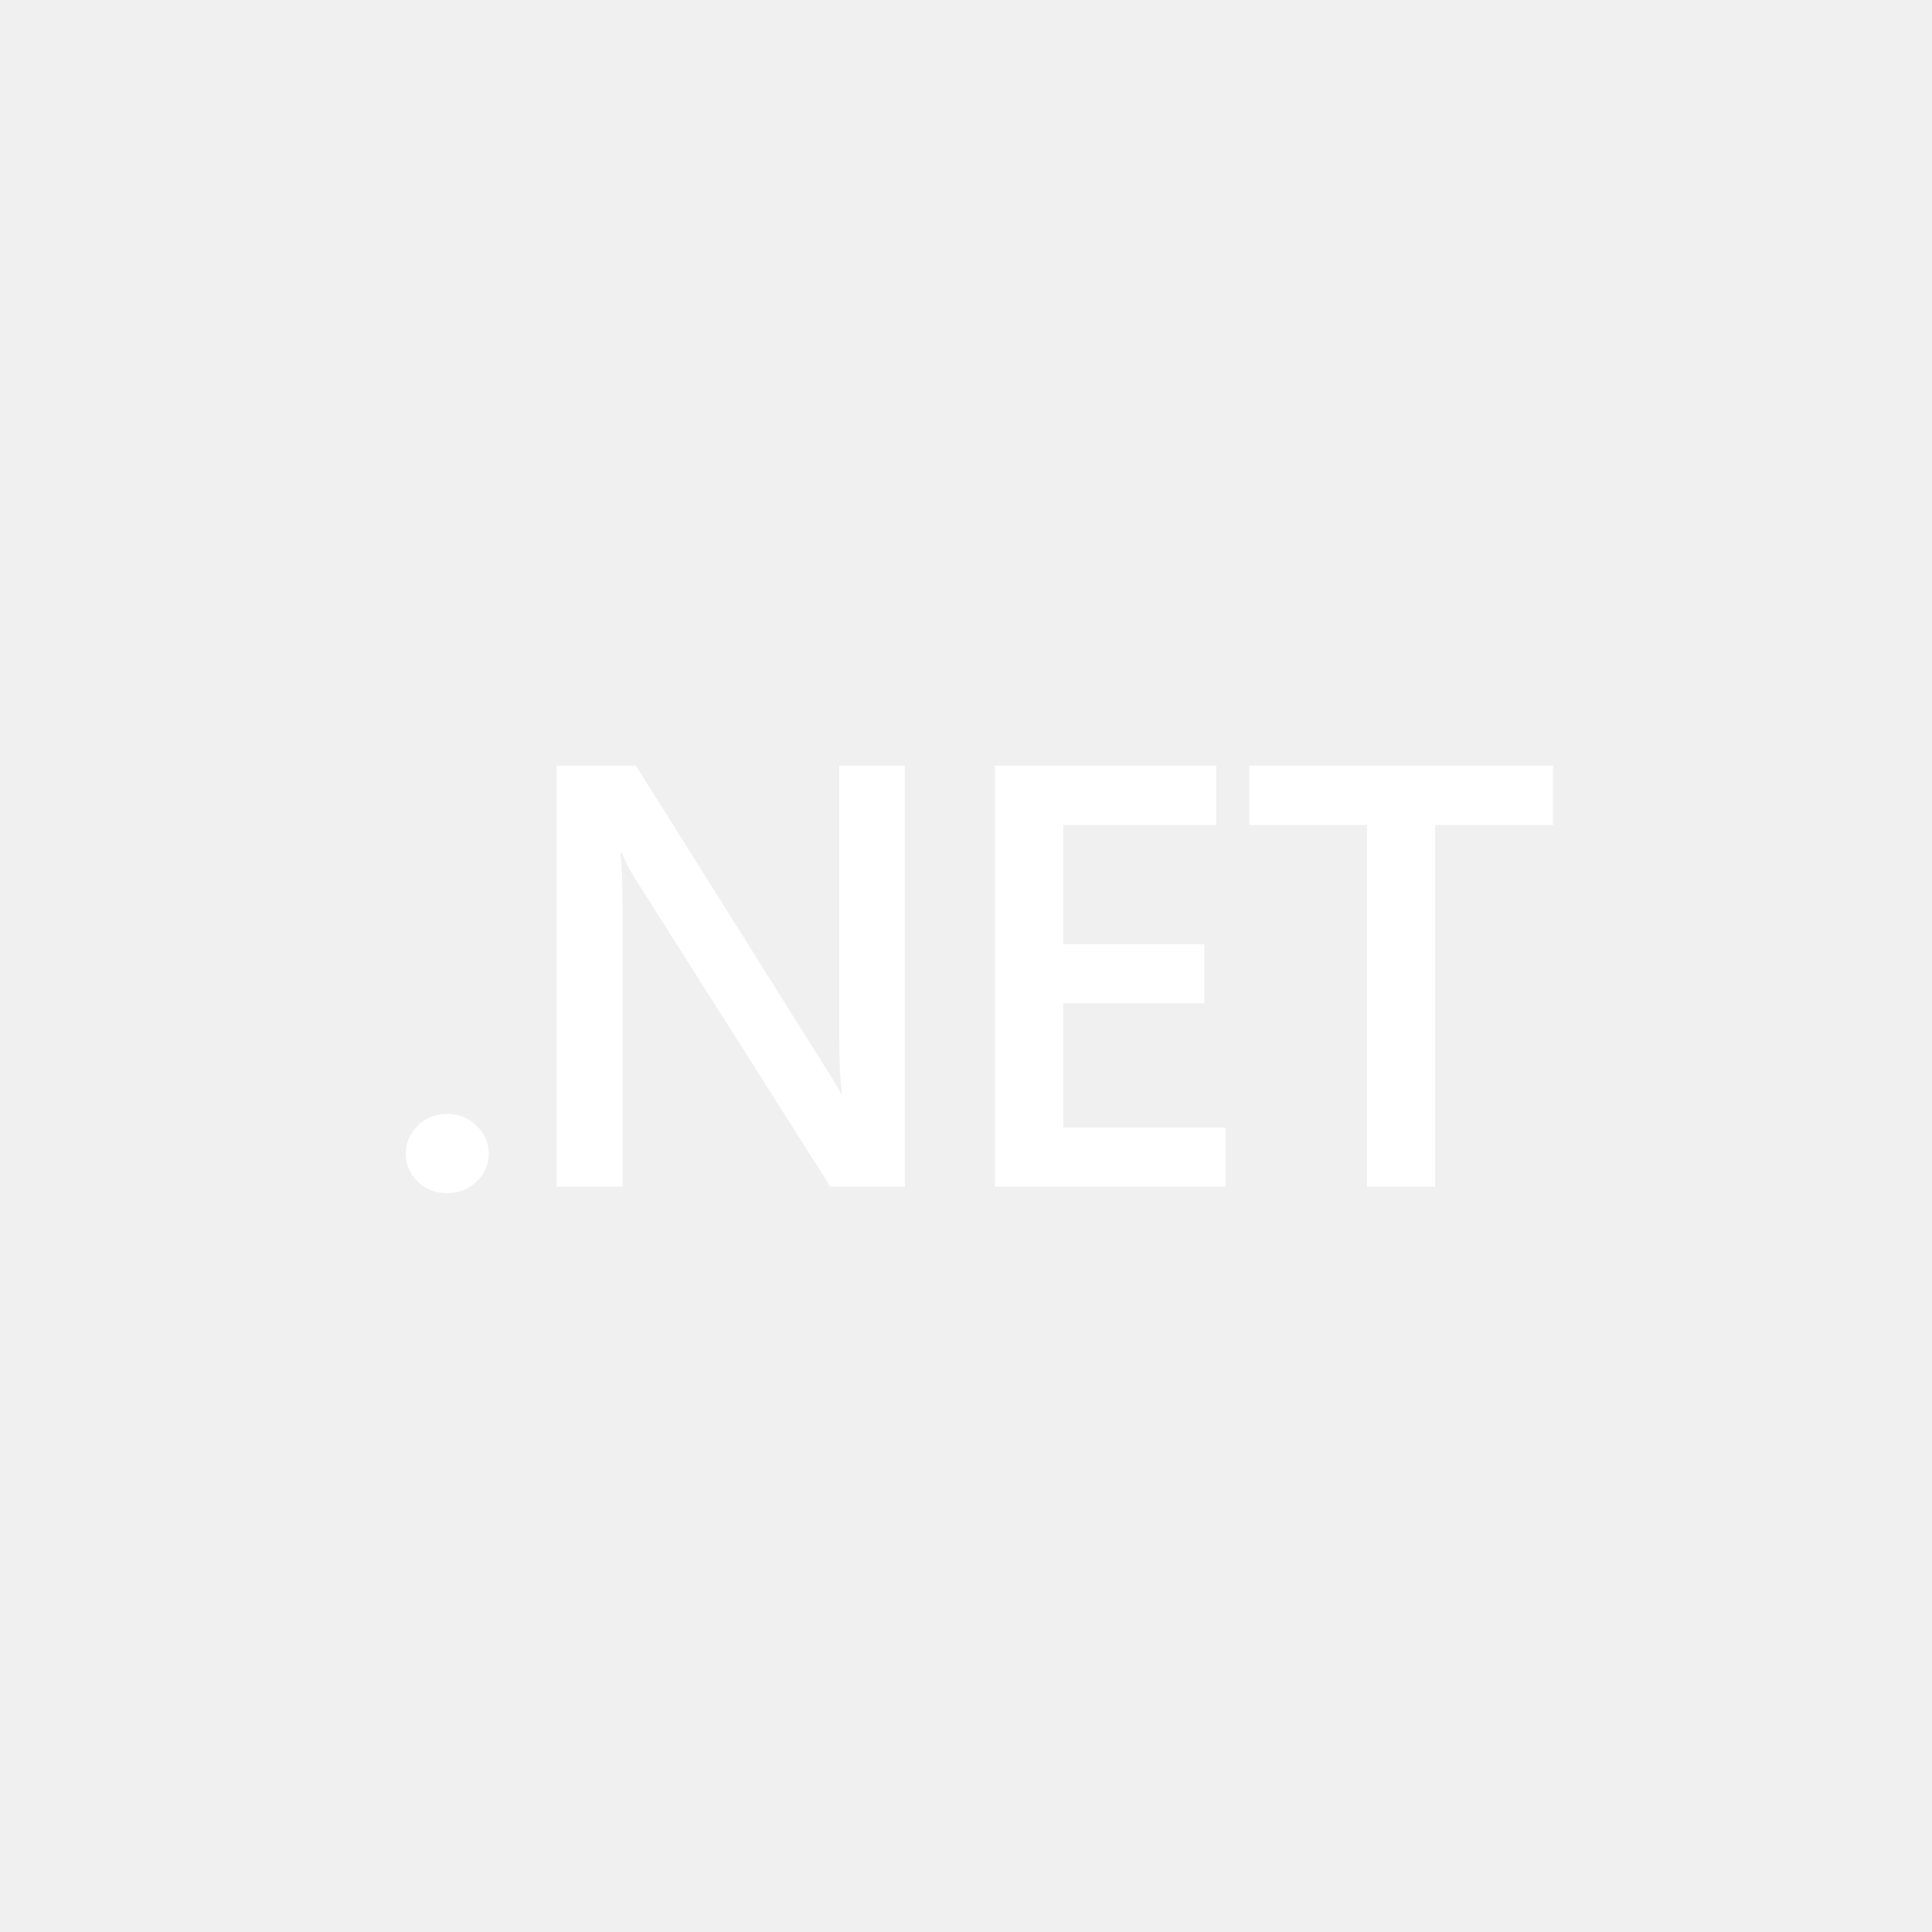
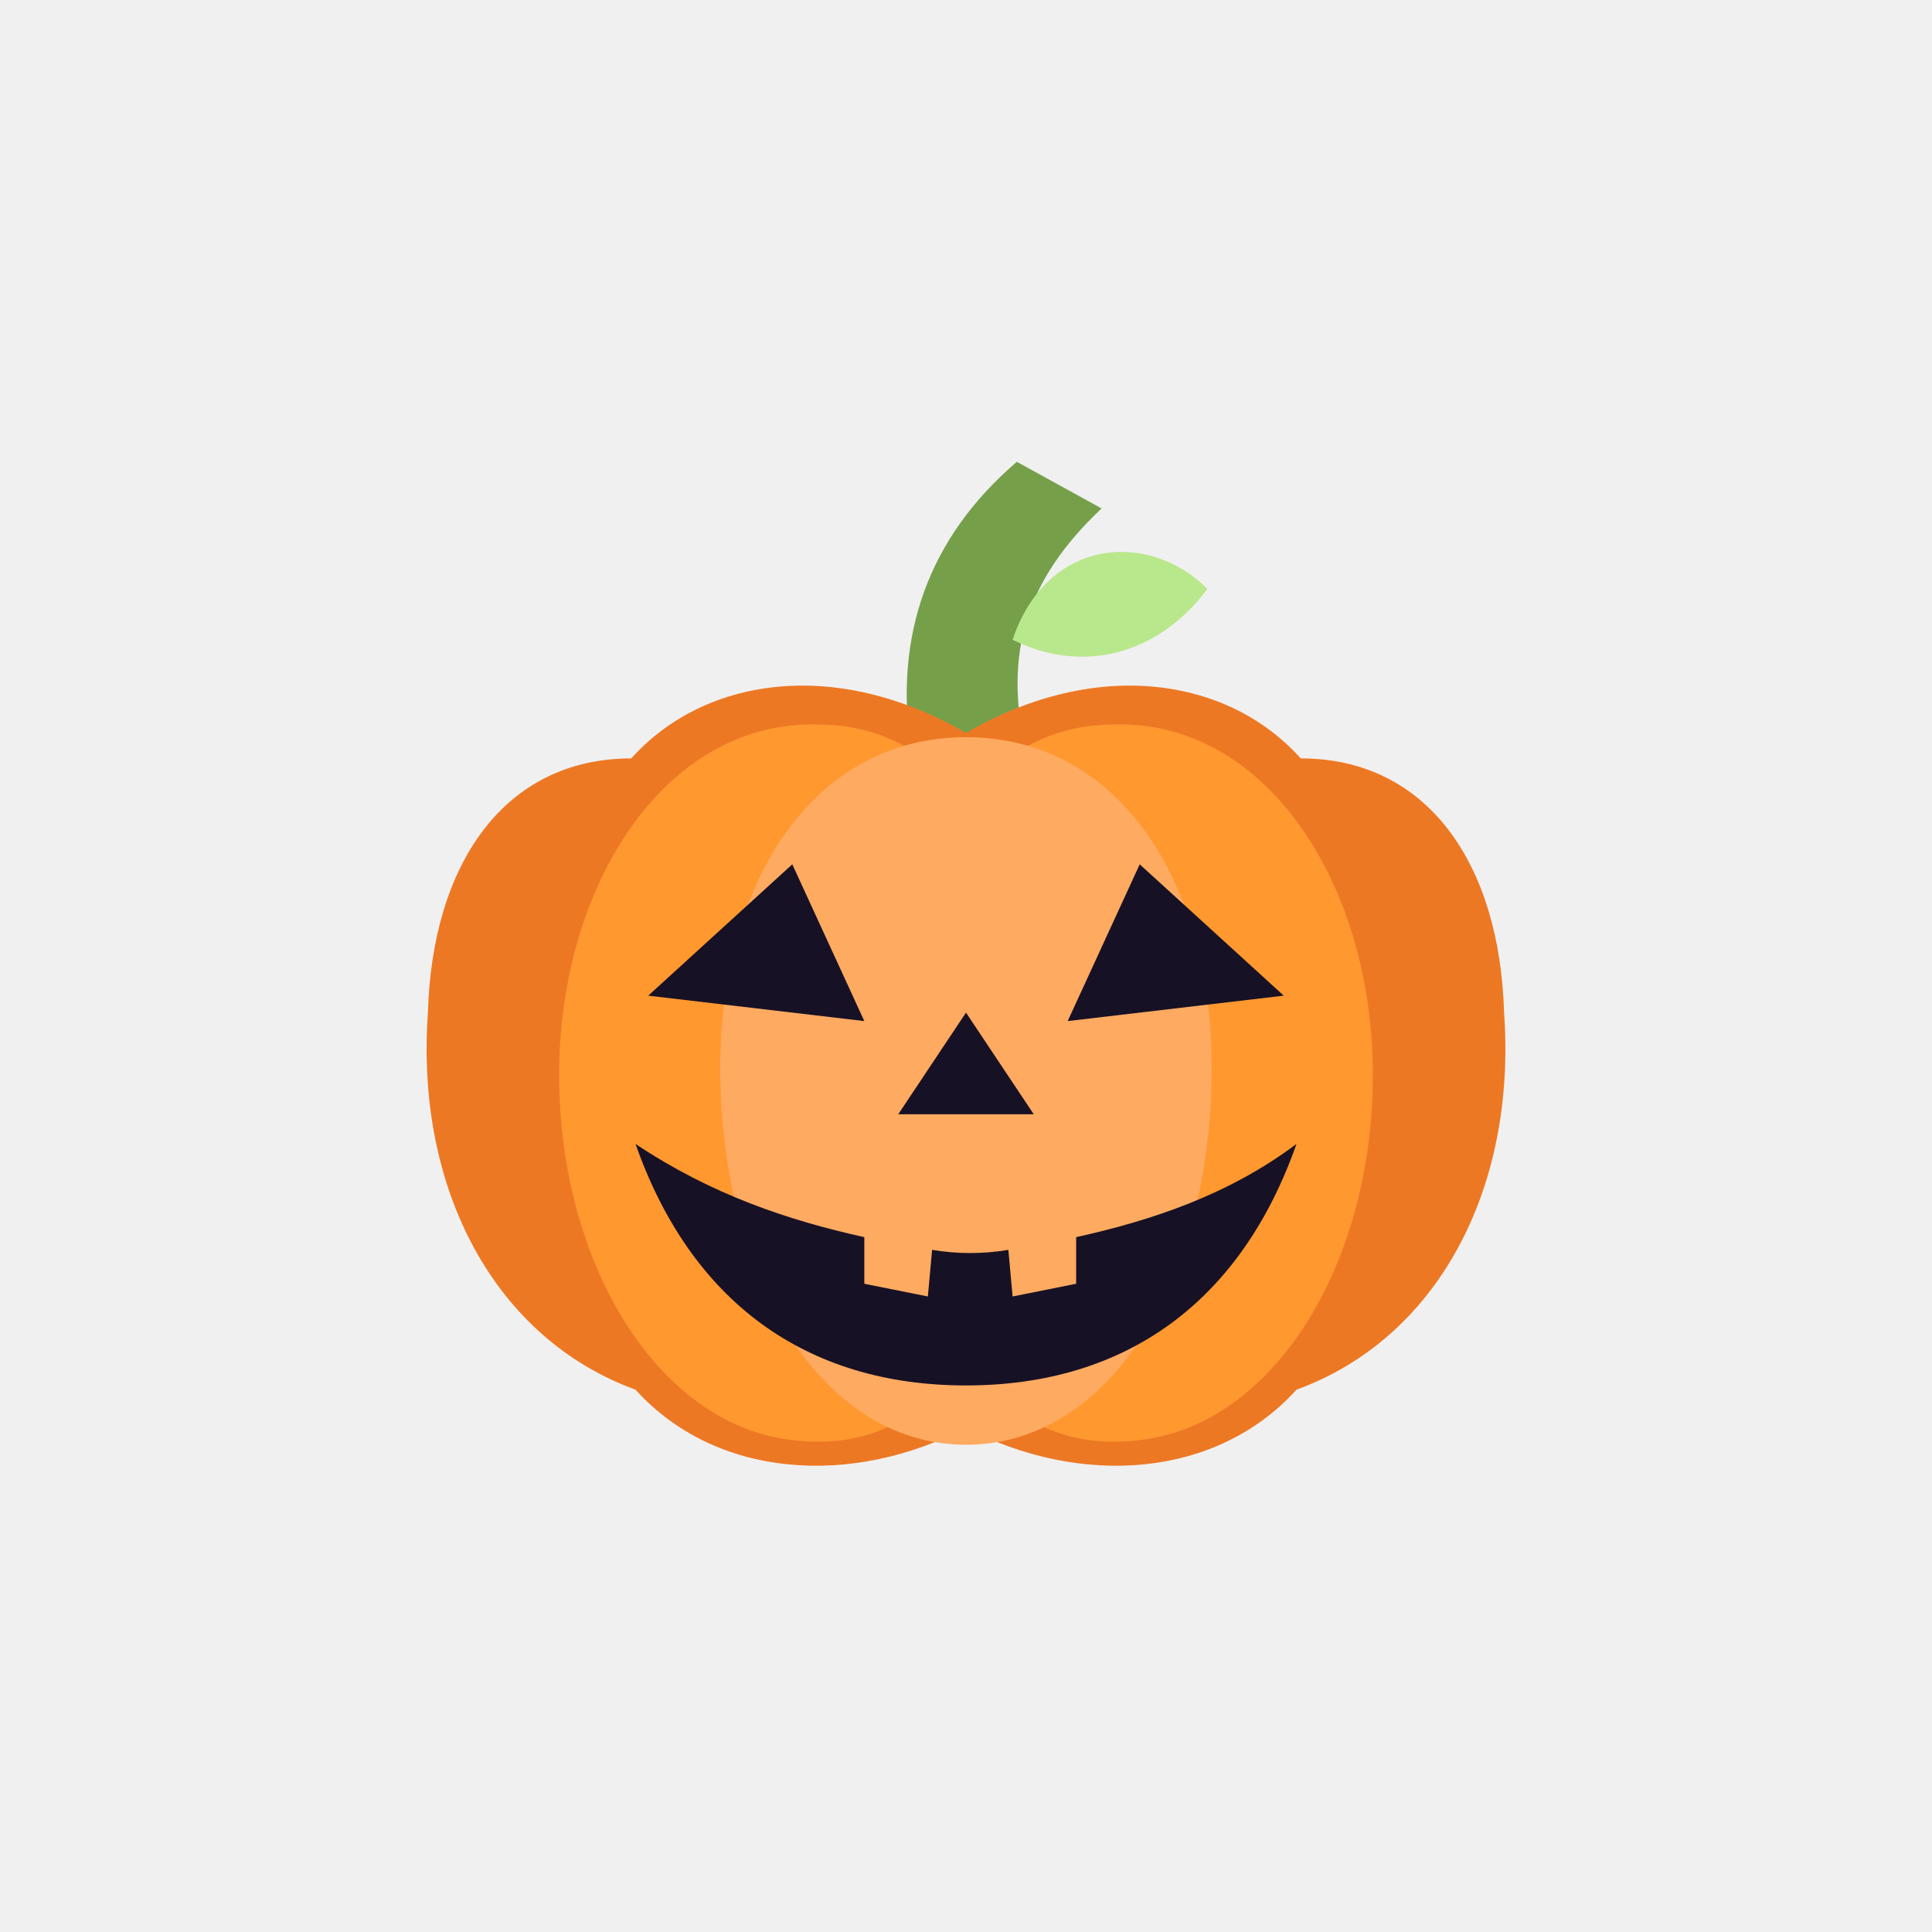
- <svg xmlns="http://www.w3.org/2000/svg" width="456" height="456" viewBox="0 0 456 456" version="1.1" xml:space="preserve" style="fill-rule:evenodd;clip-rule:evenodd;stroke-linejoin:round;stroke-miterlimit:2;">
-   <path d="m 105.5,281.609 c -2.703,0 -5.001,-0.9 -6.893,-2.702 -1.892,-1.848 -2.838,-4.042 -2.838,-6.582 0,-2.587 0.946,-4.804 2.838,-6.652 1.892,-1.848 4.19,-2.772 6.893,-2.772 2.748,0 5.068,0.924 6.96,2.772 1.937,1.848 2.906,4.064 2.906,6.652 0,2.54 -0.968,4.734 -2.906,6.582 -1.892,1.802 -4.212,2.702 -6.96,2.702 z" style="fill:#ffffff;fill-rule:nonzero;stroke-width:0.838" />
-   <path d="M 213.561,280.084 H 195.99 L 149.7,207.054 c -1.171,-1.848 -2.14,-3.765 -2.906,-5.751 h -0.406 c 0.361,2.125 0.541,6.675 0.541,13.65 v 65.132 h -15.543 v -99.36 h 18.719 l 44.737,71.298 c 1.892,2.957 3.109,4.989 3.649,6.098 h 0.27 c -0.45,-2.632 -0.676,-7.09 -0.676,-13.373 v -64.023 h 15.476 z" style="fill:#ffffff;fill-rule:nonzero;stroke-width:0.838" />
-   <path d="m 289.251,280.084 h -54.401 v -99.36 h 52.238 v 13.997 h -36.154 v 28.131 h 33.316 v 13.927 h -33.316 v 29.378 h 38.316 z" style="fill:#ffffff;fill-rule:nonzero;stroke-width:0.838" />
-   <path d="M 366.565,194.721 H 338.722 v 85.363 h -16.084 v -85.363 h -27.775 v -13.997 h 71.701 z" style="fill:#ffffff;fill-rule:nonzero;stroke-width:0.838" />
+ <svg xmlns="http://www.w3.org/2000/svg" width="456" height="456" viewBox="0 0 456 456">
+   <path fill="#769F4A" d="M215 177 C211 150 219 127 240 109 L260 120 C242 137 237 154 242 177 Z" />
+   <path fill="#B9E88C" d="M239 151 C247 127 271 125 285 139 C273 155 255 159 239 151 Z" />
+   <path fill="#ED7824" d="M228 173 C197 155 166 160 149 179         C119 179 102 204 101 239 C98 281 117 316 150 328         C169 349 201 351 228 337 C255 351 287 349 306 328         C339 316 358 281 355 239 C354 204 337 179 307 179         C290 160 259 155 228 173 Z" />
+   <path fill="#FF982F" d="M193 171 C158 170 133 207 132 251         C131 297 155 337 188 340 C207 342 219 333 228 321         L228 189 C219 177 207 171 193 171 Z" />
+   <path fill="#FF982F" d="M263 171 C298 170 323 207 324 251         C325 297 301 337 268 340 C249 342 237 333 228 321         L228 189 C237 177 249 171 263 171 Z" />
+   <path fill="#FFAA61" d="M228 174 C192 174 170 208 170 252         C170 302 194 341 228 341 C262 341 286 302 286 252         C286 208 264 174 228 174 Z" />
+   <g fill="#171125">
+     <path d="M153 235 L187 204 L204 241 Z" />
+     <path d="M252 241 L269 204 L303 235 Z" />
+     <path d="M228 239 L212 263 L244 263 Z" />
+     <path d="M150 270 C168 282 186 288 204 292             L204 303 L219 306 L220 295 C226 296 232 296 238 295             L239 306 L254 303 L254 292 C272 288 290 282 306 270             C293 307 266 327 228 327 C190 327 163 307 150 270 Z" />
+   </g>
</svg>
